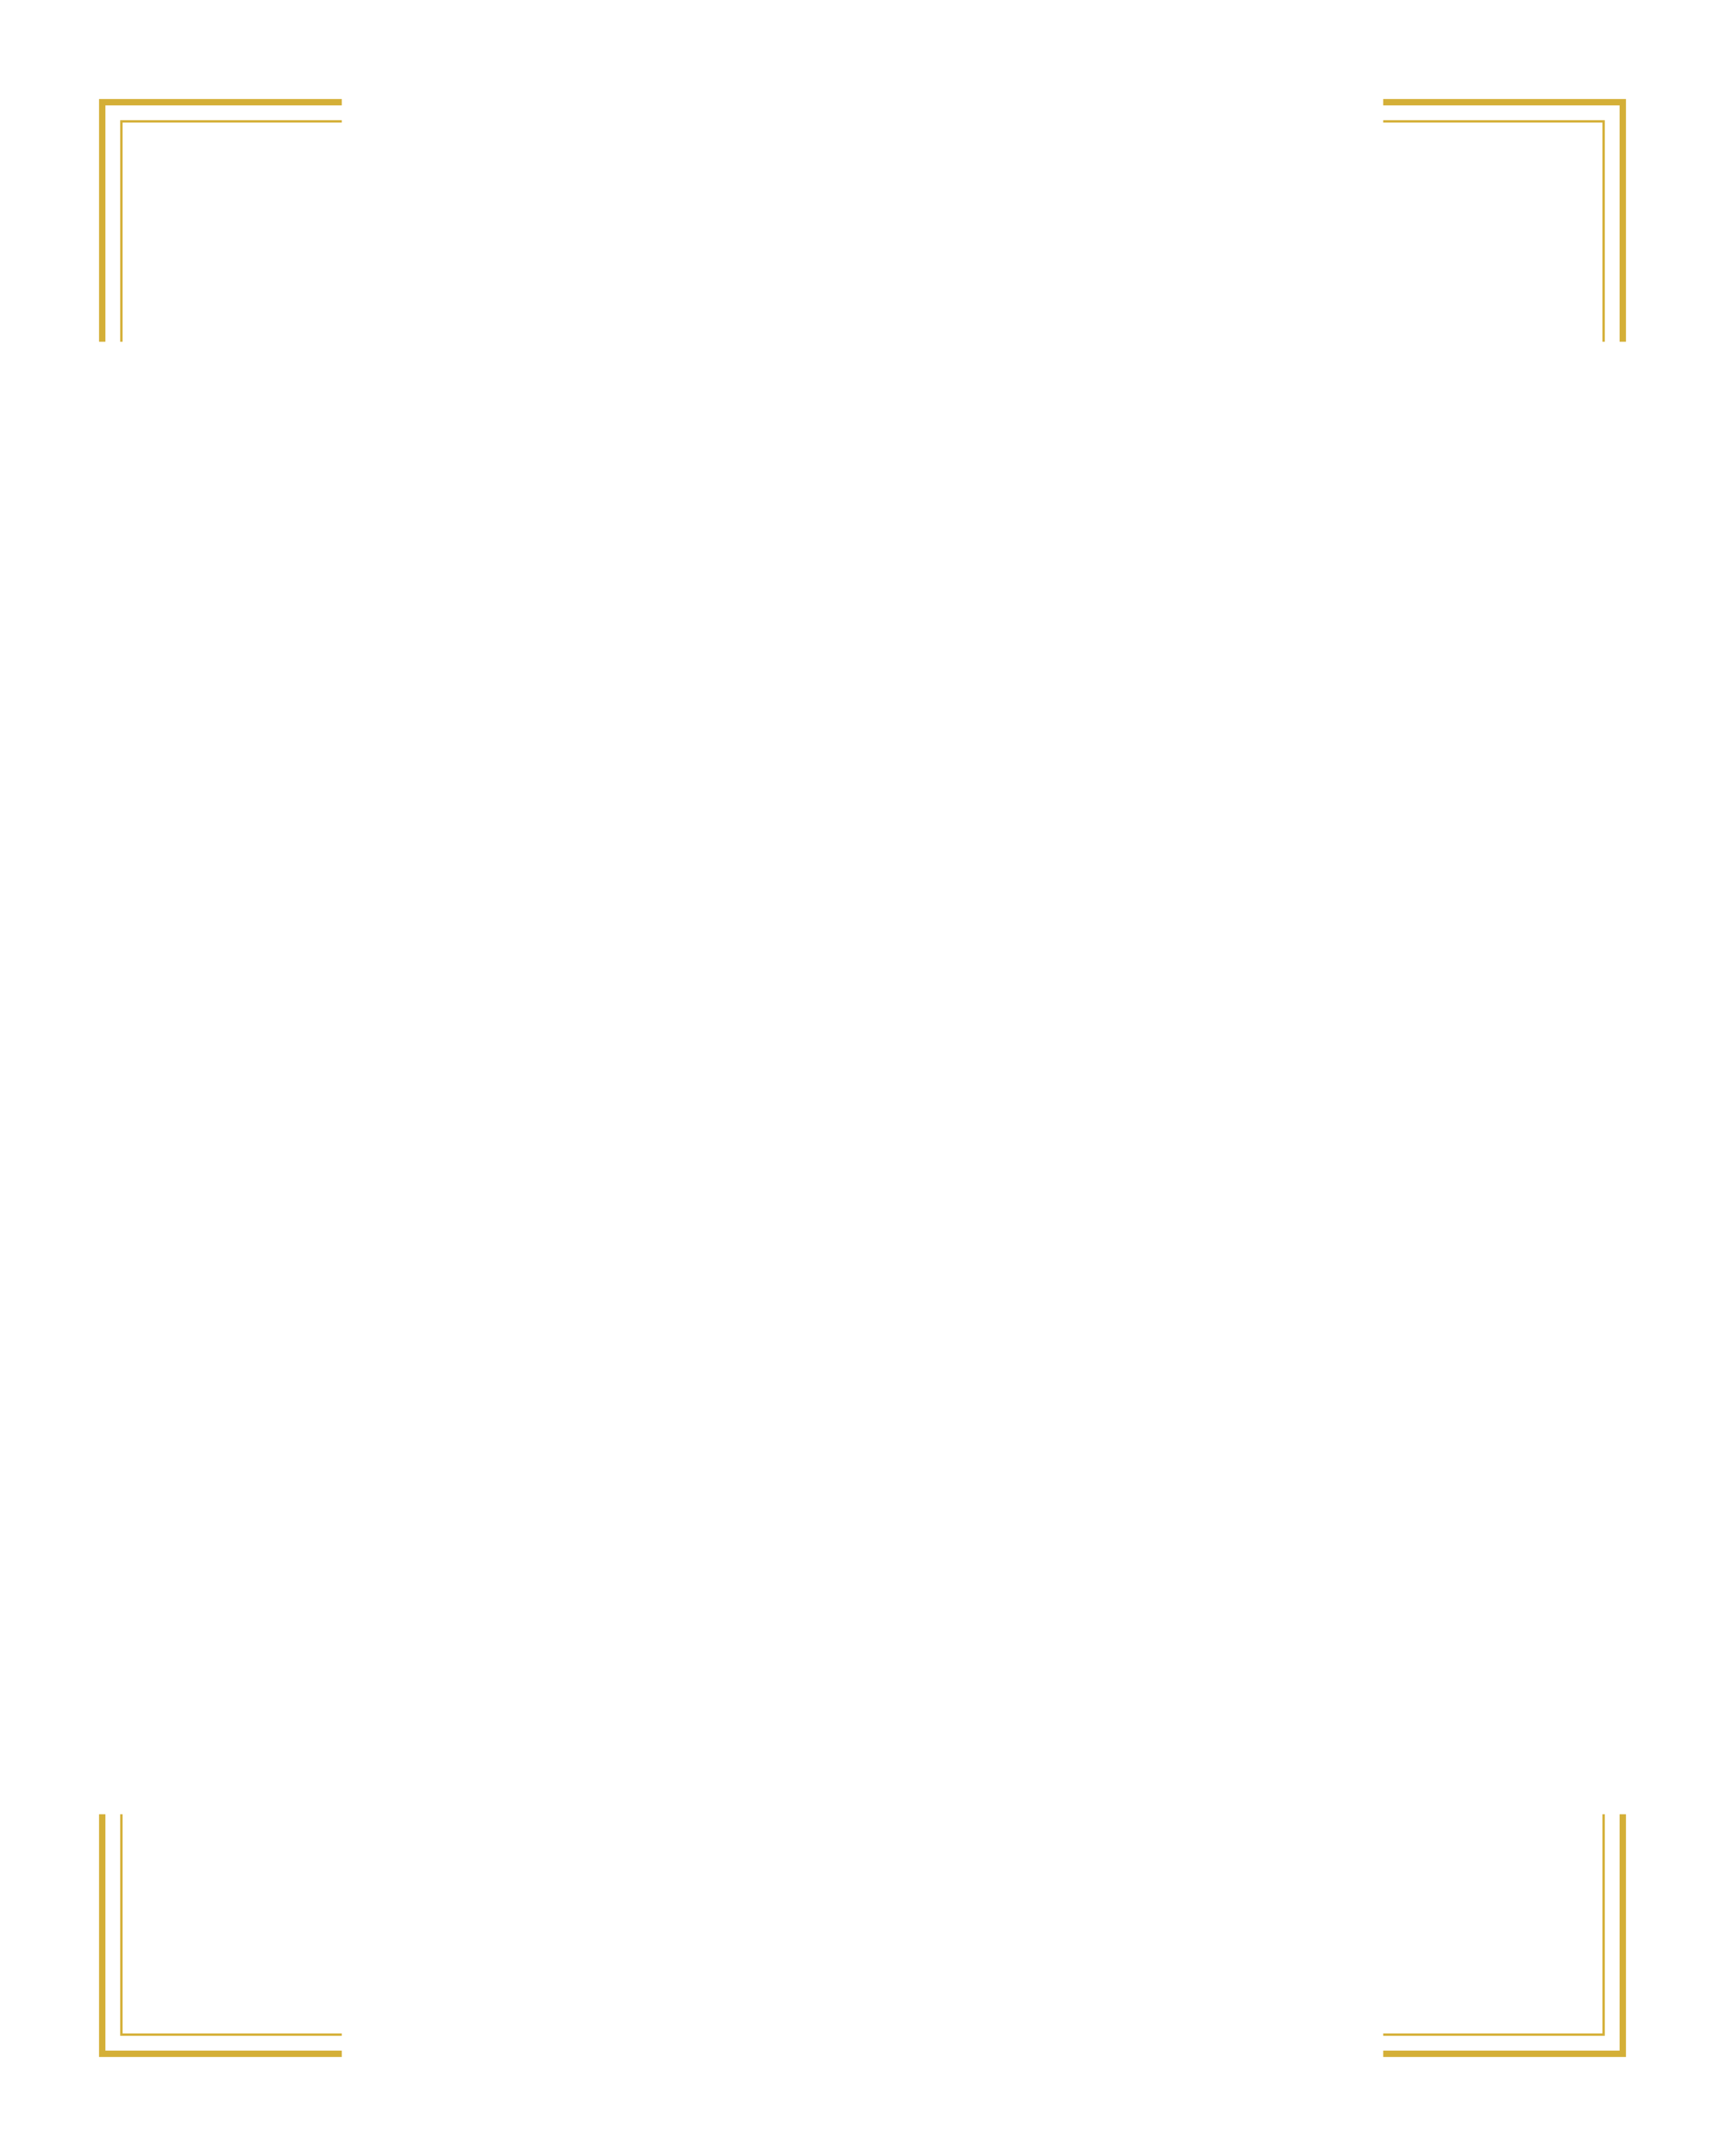
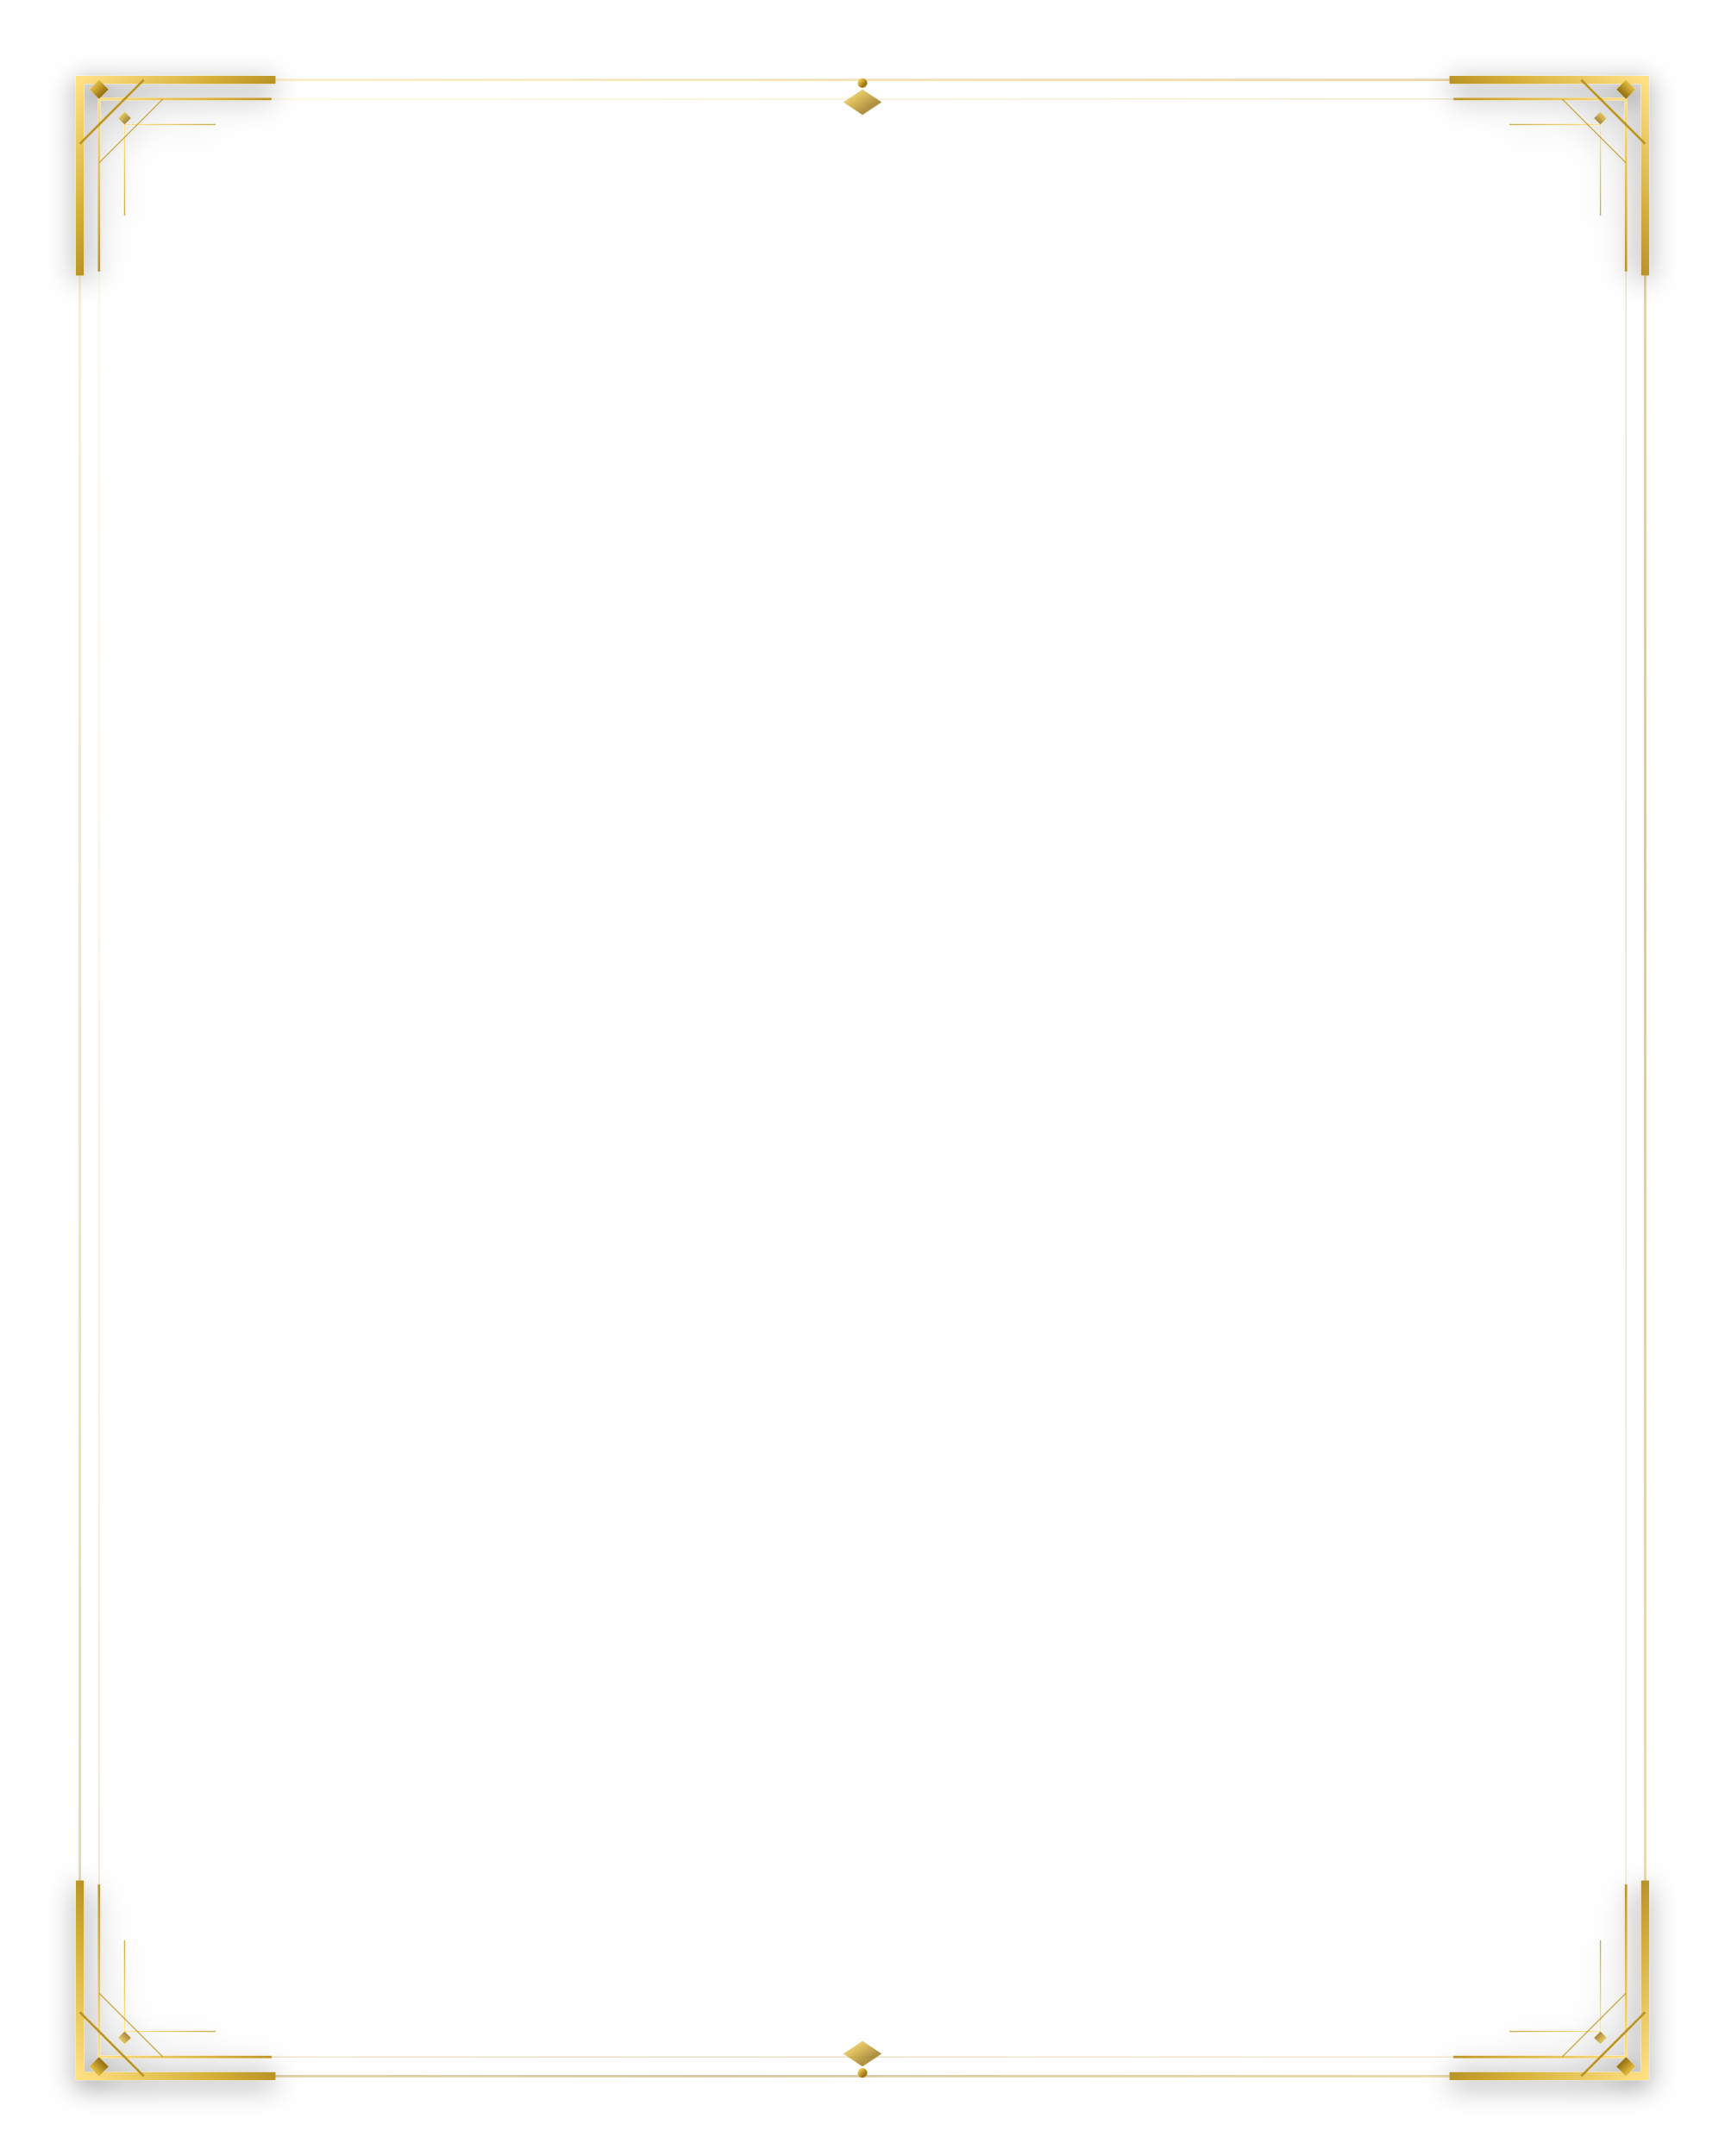
<svg xmlns="http://www.w3.org/2000/svg" viewBox="0 0 1080 1350" width="1080" height="1350">
-   <g stroke="#D4AF37" fill="none">
-     <path d="M64 214 L64 64 L214 64" stroke-width="4" />
-     <path d="M76 214 L76 76 L214 76" stroke-width="1.5" />
-     <path d="M1016 214 L1016 64 L866 64" stroke-width="4" />
-     <path d="M1004 214 L1004 76 L866 76" stroke-width="1.5" />
-     <path d="M64 1136 L64 1286 L214 1286" stroke-width="4" />
-     <path d="M76 1136 L76 1274 L214 1274" stroke-width="1.5" />
-     <path d="M1016 1136 L1016 1286 L866 1286" stroke-width="4" />
-     <path d="M1004 1136 L1004 1274 L866 1274" stroke-width="1.5" />
+   <defs>
+     <linearGradient id="goldGrad" x1="0%" y1="0%" x2="100%" y2="100%">
+       <stop offset="0%" stop-color="#FFE082" />
+       <stop offset="35%" stop-color="#D4AF37" />
+       <stop offset="70%" stop-color="#9A7415" />
+       <stop offset="100%" stop-color="#D4AF37" />
+     </linearGradient>
+     <linearGradient id="goldGradH" x1="0%" y1="0%" x2="100%" y2="0%">
+       <stop offset="0%" stop-color="#A27B1C" />
+       <stop offset="50%" stop-color="#FFE082" />
+       <stop offset="100%" stop-color="#A27B1C" />
+     </linearGradient>
+     <filter id="bracketShadow" x="-10%" y="-10%" width="120%" height="120%">
+       <feDropShadow dx="0" dy="4" stdDeviation="8" flood-color="#000000" flood-opacity="0.5" />
+     </filter>
+   </defs>
+   <rect x="50" y="50" width="980" height="1250" fill="none" stroke="url(#goldGrad)" stroke-width="1.5" opacity="0.4" />
+   <rect x="62" y="62" width="956" height="1226" fill="none" stroke="url(#goldGrad)" stroke-width="0.75" opacity="0.25" />
+   <g stroke="url(#goldGrad)" fill="none" filter="url(#bracketShadow)">
+     <g transform="translate(50, 50)">
+       <path d="M 0 120 L 0 0 L 120 0" stroke-width="5" stroke-linecap="square" />
+       <path d="M 12 120 L 12 12 L 120 12" stroke-width="1.5" />
+       <path d="M 28 85 L 28 28 L 85 28" stroke-width="0.75" opacity="0.8" />
+       <line x1="0" y1="40" x2="40" y2="0" stroke-width="1.5" />
+       <line x1="12" y1="52" x2="52" y2="12" stroke-width="0.75" opacity="0.8" />
+       <polygon points="12,12 18,6 12,0 6,6" fill="url(#goldGrad)" stroke="none" />
+       <polygon points="28,28 32,24 28,20 24,24" fill="url(#goldGrad)" stroke="none" opacity="0.8" />
+     </g>
+     <g transform="translate(1030, 50) scale(-1, 1)">
+       <path d="M 0 120 L 0 0 L 120 0" stroke-width="5" stroke-linecap="square" />
+       <path d="M 12 120 L 12 12 L 120 12" stroke-width="1.5" />
+       <path d="M 28 85 L 28 28 L 85 28" stroke-width="0.75" opacity="0.8" />
+       <line x1="0" y1="40" x2="40" y2="0" stroke-width="1.5" />
+       <line x1="12" y1="52" x2="52" y2="12" stroke-width="0.75" opacity="0.8" />
+       <polygon points="12,12 18,6 12,0 6,6" fill="url(#goldGrad)" stroke="none" />
+       <polygon points="28,28 32,24 28,20 24,24" fill="url(#goldGrad)" stroke="none" opacity="0.8" />
+     </g>
+     <g transform="translate(50, 1300) scale(1, -1)">
+       <path d="M 0 120 L 0 0 L 120 0" stroke-width="5" stroke-linecap="square" />
+       <path d="M 12 120 L 12 12 L 120 12" stroke-width="1.5" />
+       <path d="M 28 85 L 28 28 L 85 28" stroke-width="0.75" opacity="0.8" />
+       <line x1="0" y1="40" x2="40" y2="0" stroke-width="1.5" />
+       <line x1="12" y1="52" x2="52" y2="12" stroke-width="0.75" opacity="0.8" />
+       <polygon points="12,12 18,6 12,0 6,6" fill="url(#goldGrad)" stroke="none" />
+       <polygon points="28,28 32,24 28,20 24,24" fill="url(#goldGrad)" stroke="none" opacity="0.8" />
+     </g>
+     <g transform="translate(1030, 1300) scale(-1, -1)">
+       <path d="M 0 120 L 0 0 L 120 0" stroke-width="5" stroke-linecap="square" />
+       <path d="M 12 120 L 12 12 L 120 12" stroke-width="1.5" />
+       <path d="M 28 85 L 28 28 L 85 28" stroke-width="0.75" opacity="0.8" />
+       <line x1="0" y1="40" x2="40" y2="0" stroke-width="1.5" />
+       <line x1="12" y1="52" x2="52" y2="12" stroke-width="0.75" opacity="0.8" />
+       <polygon points="12,12 18,6 12,0 6,6" fill="url(#goldGrad)" stroke="none" />
+       <polygon points="28,28 32,24 28,20 24,24" fill="url(#goldGrad)" stroke="none" opacity="0.8" />
+     </g>
+   </g>
+   <g fill="url(#goldGrad)" transform="translate(540, 50)">
+     <polygon points="0,6 12,14 0,22 -12,14" opacity="0.8" />
+     <circle cx="0" cy="2" r="3" />
+     <path d="M -80,14 L -20,14 M 20,14 L 80,14" stroke="url(#goldGrad)" stroke-width="1" opacity="0.5" />
+   </g>
+   <g fill="url(#goldGrad)" transform="translate(540, 1300)">
+     <polygon points="0,-6 12,-14 0,-22 -12,-14" opacity="0.8" />
+     <circle cx="0" cy="-2" r="3" />
+     <path d="M -80,-14 L -20,-14 M 20,-14 L 80,-14" stroke="url(#goldGrad)" stroke-width="1" opacity="0.5" />
  </g>
</svg>
